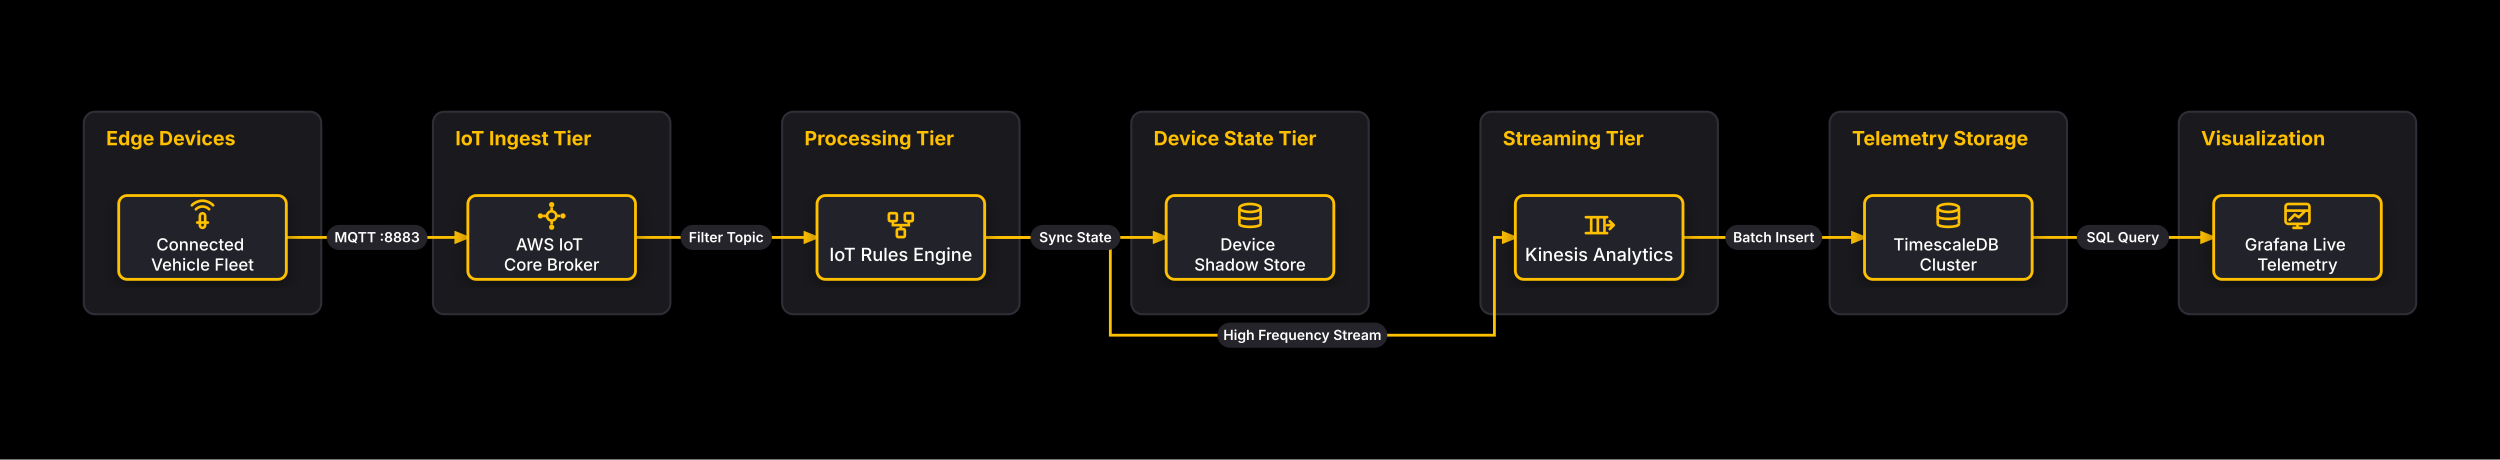
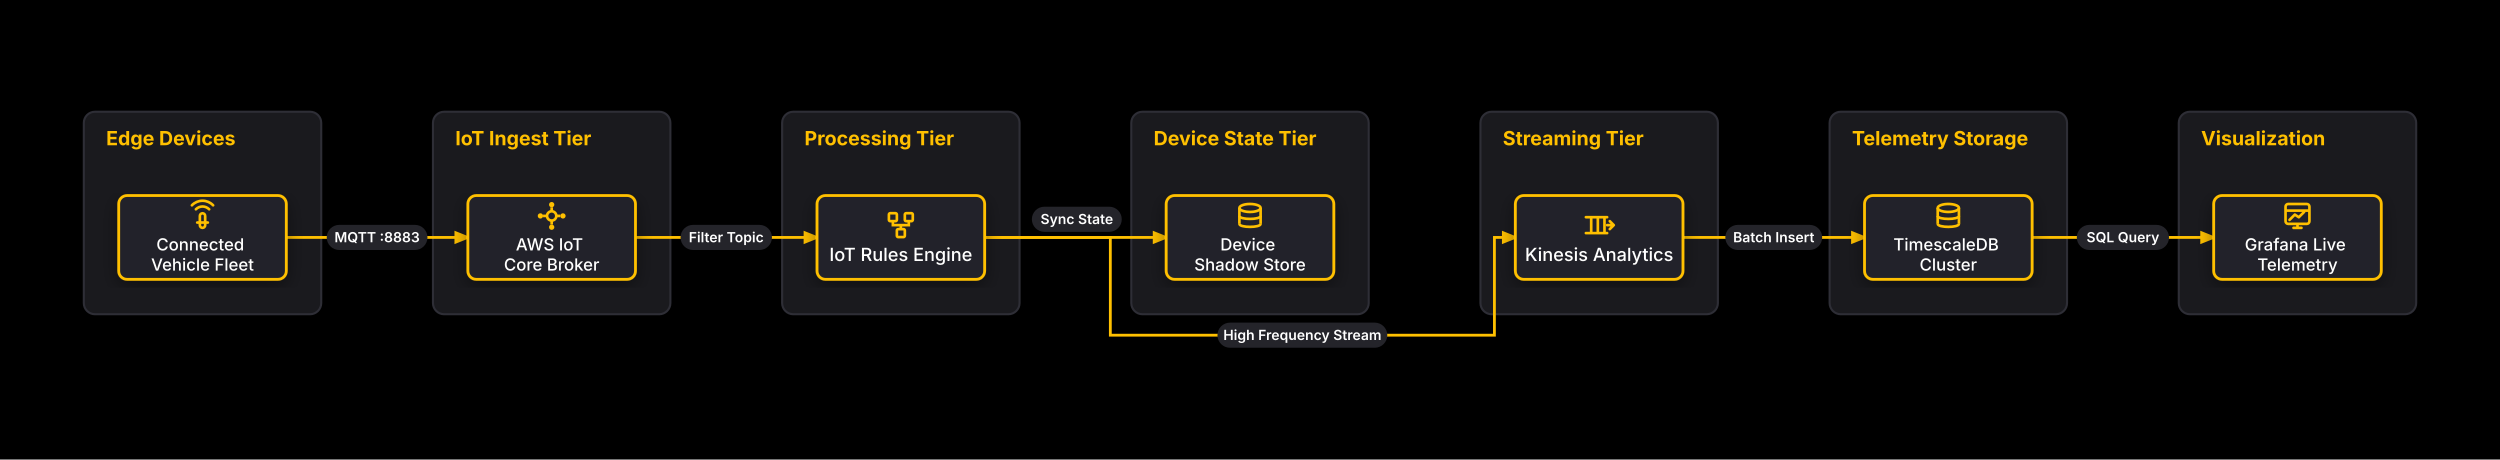
<svg xmlns="http://www.w3.org/2000/svg" viewBox="0 0 1790 329" width="1790" height="329">
  <defs>
    <marker id="arrow" viewBox="0 0 10 10" refX="8" refY="5" markerWidth="6" markerHeight="6" orient="auto-start-reverse">
      <path d="M 0 1 L 10 5 L 0 9 z" fill="#FFC000" />
    </marker>
    <marker id="arrow-tail" viewBox="0 0 10 10" refX="2" refY="5" markerWidth="6" markerHeight="6" orient="auto">
      <path d="M 10 1 L 0 5 L 10 9 z" fill="#FFC000" />
    </marker>
    <filter id="shadow" x="-10%" y="-10%" width="120%" height="120%">
      <feDropShadow dx="0" dy="4" stdDeviation="6" flood-color="#000000" flood-opacity="0.4" />
    </filter>
  </defs>
  <rect width="100%" height="100%" fill="#000000" />
  <g id="group_1">
    <rect x="60.0" y="80.0" width="170.0" height="145.0" rx="8" fill="#1A1A1E" stroke="#2E2E36" stroke-width="1.5" />
    <text x="76" y="104" fill="#FFC000" font-family="Inter, -apple-system, BlinkMacSystemFont, 'Segoe UI', Roboto, sans-serif" font-size="14" font-weight="700" text-anchor="start">Edge Devices</text>
  </g>
  <g id="group_2">
    <rect x="310.0" y="80.0" width="170.0" height="145.0" rx="8" fill="#1A1A1E" stroke="#2E2E36" stroke-width="1.5" />
    <text x="326" y="104" fill="#FFC000" font-family="Inter, -apple-system, BlinkMacSystemFont, 'Segoe UI', Roboto, sans-serif" font-size="14" font-weight="700" text-anchor="start">IoT Ingest Tier</text>
  </g>
  <g id="group_3">
    <rect x="560.0" y="80.0" width="170.0" height="145.0" rx="8" fill="#1A1A1E" stroke="#2E2E36" stroke-width="1.5" />
    <text x="576" y="104" fill="#FFC000" font-family="Inter, -apple-system, BlinkMacSystemFont, 'Segoe UI', Roboto, sans-serif" font-size="14" font-weight="700" text-anchor="start">Processing Tier</text>
  </g>
  <g id="group_4">
    <rect x="810.0" y="80.0" width="170.0" height="145.0" rx="8" fill="#1A1A1E" stroke="#2E2E36" stroke-width="1.5" />
    <text x="826" y="104" fill="#FFC000" font-family="Inter, -apple-system, BlinkMacSystemFont, 'Segoe UI', Roboto, sans-serif" font-size="14" font-weight="700" text-anchor="start">Device State Tier</text>
  </g>
  <g id="group_5">
    <rect x="1060.0" y="80.0" width="170.0" height="145.0" rx="8" fill="#1A1A1E" stroke="#2E2E36" stroke-width="1.5" />
    <text x="1076" y="104" fill="#FFC000" font-family="Inter, -apple-system, BlinkMacSystemFont, 'Segoe UI', Roboto, sans-serif" font-size="14" font-weight="700" text-anchor="start">Streaming Tier</text>
  </g>
  <g id="group_6">
    <rect x="1310.0" y="80.0" width="170.0" height="145.0" rx="8" fill="#1A1A1E" stroke="#2E2E36" stroke-width="1.5" />
    <text x="1326" y="104" fill="#FFC000" font-family="Inter, -apple-system, BlinkMacSystemFont, 'Segoe UI', Roboto, sans-serif" font-size="14" font-weight="700" text-anchor="start">Telemetry Storage</text>
  </g>
  <g id="group_7">
    <rect x="1560.0" y="80.0" width="170.0" height="145.0" rx="8" fill="#1A1A1E" stroke="#2E2E36" stroke-width="1.5" />
    <text x="1576" y="104" fill="#FFC000" font-family="Inter, -apple-system, BlinkMacSystemFont, 'Segoe UI', Roboto, sans-serif" font-size="14" font-weight="700" text-anchor="start">Visualization</text>
  </g>
  <path d="M 205.0 170.0 L 335.0 170.0" fill="none" stroke="#FFC000" stroke-width="2" marker-end="url(#arrow)" />
  <path d="M 455.0 170.0 L 585.0 170.0" fill="none" stroke="#FFC000" stroke-width="2" marker-end="url(#arrow)" />
  <path d="M 705.0 170.0 L 835.0 170.0" fill="none" stroke="#FFC000" stroke-width="2" marker-end="url(#arrow)" />
  <path d="M 705.0 170.0 L 795.0 170.0 L 795.0 240.0 L 1070.0 240.0 L 1070.0 170.0 L 1085.0 170.0" fill="none" stroke="#FFC000" stroke-width="2" marker-end="url(#arrow)" />
  <path d="M 1205.0 170.0 L 1335.0 170.0" fill="none" stroke="#FFC000" stroke-width="2" marker-end="url(#arrow)" />
  <path d="M 1455.0 170.0 L 1585.0 170.0" fill="none" stroke="#FFC000" stroke-width="2" marker-end="url(#arrow)" />
  <g class="badge">
    <rect x="233.936" y="161.0" width="72.128" height="18.0" rx="9.0" fill="#24242A" />
    <text x="270" y="173.44" fill="#FFFFFF" font-family="Inter, -apple-system, BlinkMacSystemFont, 'Segoe UI', Roboto, sans-serif" font-size="10" font-weight="600" text-anchor="middle">MQTT :8883</text>
  </g>
  <g class="badge">
    <rect x="487.273" y="161.0" width="65.453" height="18.0" rx="9.0" fill="#24242A" />
    <text x="520" y="173.44" fill="#FFFFFF" font-family="Inter, -apple-system, BlinkMacSystemFont, 'Segoe UI', Roboto, sans-serif" font-size="10" font-weight="600" text-anchor="middle">Filter Topic</text>
  </g>
  <g class="badge">
-     <rect x="737.82" y="161.0" width="64.359" height="18.0" rx="9.0" fill="#24242A" />
-     <text x="770" y="173.44" fill="#FFFFFF" font-family="Inter, -apple-system, BlinkMacSystemFont, 'Segoe UI', Roboto, sans-serif" font-size="10" font-weight="600" text-anchor="middle">Sync State</text>
+     <rect x="738.82" y="148.0" width="64.359" height="18.0" rx="9.0" fill="#24242A" />
+     <text x="771" y="160.44" fill="#FFFFFF" font-family="Inter, -apple-system, BlinkMacSystemFont, 'Segoe UI', Roboto, sans-serif" font-size="10" font-weight="600" text-anchor="middle">Sync State</text>
  </g>
  <g class="badge">
    <rect x="871.7" y="231.0" width="121.601" height="18.0" rx="9.0" fill="#24242A" />
    <text x="932.5" y="243.44" fill="#FFFFFF" font-family="Inter, -apple-system, BlinkMacSystemFont, 'Segoe UI', Roboto, sans-serif" font-size="10" font-weight="600" text-anchor="middle">High Frequency Stream</text>
  </g>
  <g class="badge">
    <rect x="1235.32" y="161.0" width="69.359" height="18.0" rx="9.0" fill="#24242A" />
    <text x="1270" y="173.44" fill="#FFFFFF" font-family="Inter, -apple-system, BlinkMacSystemFont, 'Segoe UI', Roboto, sans-serif" font-size="10" font-weight="600" text-anchor="middle">Batch Insert</text>
  </g>
  <g class="badge">
    <rect x="1486.99" y="161.0" width="66.02" height="18.0" rx="9.0" fill="#24242A" />
    <text x="1520" y="173.44" fill="#FFFFFF" font-family="Inter, -apple-system, BlinkMacSystemFont, 'Segoe UI', Roboto, sans-serif" font-size="10" font-weight="600" text-anchor="middle">SQL Query</text>
  </g>
  <g id="fleet" filter="url(#shadow)">
    <rect x="85.0" y="140.0" width="120.0" height="60.0" rx="6.0" fill="#24242A" stroke="#FFC000" stroke-width="2.0" />
    <g class="icon icon-sensor" transform="translate(133.6, 143.2) scale(0.95)">
      <path d="M 4 4 A 11 11 0 0 1 20 4" fill="none" stroke="#FFC000" stroke-width="2.0" stroke-linecap="round" />
      <path d="M 7 7 A 7 7 0 0 1 17 7" fill="none" stroke="#FFC000" stroke-width="2.0" stroke-linecap="round" />
      <rect x="10" y="10" width="4" height="11" rx="2" fill="none" stroke="#FFC000" stroke-width="2.0" />
      <line x1="8" y1="17" x2="16" y2="17" stroke="#FFC000" stroke-width="2.0" stroke-linecap="round" />
    </g>
    <text x="145" y="179.33" text-anchor="middle" fill="#FFFFFF" font-family="Inter, -apple-system, BlinkMacSystemFont, 'Segoe UI', Roboto, sans-serif" font-size="12" font-weight="500">
      <tspan x="145" dy="0">Connected</tspan>
      <tspan x="145" dy="14.4">Vehicle Fleet</tspan>
    </text>
  </g>
  <g id="iot_core" filter="url(#shadow)">
    <rect x="335.0" y="140.0" width="120.0" height="60.0" rx="6.0" fill="#24242A" stroke="#FFC000" stroke-width="2.0" />
    <g class="icon icon-broker" transform="translate(383.6, 143.2) scale(0.95)">
      <circle cx="12" cy="12" r="3.5" fill="none" stroke="#FFC000" stroke-width="2.0" />
      <circle cx="12" cy="3.5" r="2" fill="#FFC000" />
      <circle cx="12" cy="20.5" r="2" fill="#FFC000" />
      <circle cx="3.5" cy="12" r="2" fill="#FFC000" />
      <circle cx="20.5" cy="12" r="2" fill="#FFC000" />
      <line x1="12" y1="5.5" x2="12" y2="8.5" stroke="#FFC000" stroke-width="2.0" />
      <line x1="12" y1="15.5" x2="12" y2="18.5" stroke="#FFC000" stroke-width="2.0" />
      <line x1="5.5" y1="12" x2="8.5" y2="12" stroke="#FFC000" stroke-width="2.0" />
      <line x1="15.5" y1="12" x2="18.5" y2="12" stroke="#FFC000" stroke-width="2.0" />
    </g>
    <text x="395" y="179.33" text-anchor="middle" fill="#FFFFFF" font-family="Inter, -apple-system, BlinkMacSystemFont, 'Segoe UI', Roboto, sans-serif" font-size="12" font-weight="500">
      <tspan x="395" dy="0">AWS IoT</tspan>
      <tspan x="395" dy="14.4">Core Broker</tspan>
    </text>
  </g>
  <g id="rules" filter="url(#shadow)">
    <rect x="585.0" y="140.0" width="120.0" height="60.0" rx="6.0" fill="#24242A" stroke="#FFC000" stroke-width="2.0" />
    <g class="icon icon-workflow" transform="translate(633.6, 149.8) scale(0.95)">
      <rect x="3" y="3" width="6" height="6" rx="1" fill="none" stroke="#FFC000" stroke-width="2.0" />
      <rect x="15" y="3" width="6" height="6" rx="1" fill="none" stroke="#FFC000" stroke-width="2.0" />
      <rect x="9" y="15" width="6" height="6" rx="1" fill="none" stroke="#FFC000" stroke-width="2.0" />
      <path d="M 6 9 V 12 H 12 V 15 M 18 9 V 12 H 12" fill="none" stroke="#FFC000" stroke-width="2.0" />
    </g>
    <text x="645" y="186.87" fill="#FFFFFF" font-family="Inter, -apple-system, BlinkMacSystemFont, 'Segoe UI', Roboto, sans-serif" font-size="13" font-weight="500" text-anchor="middle">IoT Rules Engine</text>
  </g>
  <g id="shadow" filter="url(#shadow)">
    <rect x="835.0" y="140.0" width="120.0" height="60.0" rx="6.0" fill="#24242A" stroke="#FFC000" stroke-width="2.0" />
    <g class="icon icon-database" transform="translate(883.6, 143.2) scale(0.95)">
      <ellipse cx="12" cy="6" rx="8" ry="3" fill="none" stroke="#FFC000" stroke-width="2.0" />
      <path d="M 4 12 C 4 15 20 15 20 12" fill="none" stroke="#FFC000" stroke-width="2.0" />
      <path d="M 4 18 C 4 21 20 21 20 18" fill="none" stroke="#FFC000" stroke-width="2.0" />
      <line x1="4" y1="6" x2="4" y2="18" stroke="#FFC000" stroke-width="2.0" />
      <line x1="20" y1="6" x2="20" y2="18" stroke="#FFC000" stroke-width="2.0" />
    </g>
    <text x="895" y="179.33" text-anchor="middle" fill="#FFFFFF" font-family="Inter, -apple-system, BlinkMacSystemFont, 'Segoe UI', Roboto, sans-serif" font-size="12" font-weight="500">
      <tspan x="895" dy="0">Device</tspan>
      <tspan x="895" dy="14.4">Shadow Store</tspan>
    </text>
  </g>
  <g id="kinesis" filter="url(#shadow)">
    <rect x="1085.0" y="140.0" width="120.0" height="60.0" rx="6.0" fill="#24242A" stroke="#FFC000" stroke-width="2.0" />
    <g class="icon icon-queue" transform="translate(1133.6, 149.8) scale(0.95)">
      <line x1="2" y1="6" x2="18" y2="6" stroke="#FFC000" stroke-width="2.0" stroke-linecap="round" />
      <line x1="2" y1="18" x2="18" y2="18" stroke="#FFC000" stroke-width="2.0" stroke-linecap="round" />
      <line x1="6" y1="6" x2="6" y2="18" stroke="#FFC000" stroke-width="2.0" />
      <line x1="11" y1="6" x2="11" y2="18" stroke="#FFC000" stroke-width="2.0" />
      <line x1="16" y1="6" x2="16" y2="18" stroke="#FFC000" stroke-width="2.0" />
      <path d="M 18 12 H 22 M 20 9 L 23 12 L 20 15" fill="none" stroke="#FFC000" stroke-width="2.0" stroke-linecap="round" stroke-linejoin="round" />
    </g>
    <text x="1145" y="186.87" fill="#FFFFFF" font-family="Inter, -apple-system, BlinkMacSystemFont, 'Segoe UI', Roboto, sans-serif" font-size="13" font-weight="500" text-anchor="middle">Kinesis Analytics</text>
  </g>
  <g id="timescale" filter="url(#shadow)">
    <rect x="1335.0" y="140.0" width="120.0" height="60.0" rx="6.0" fill="#24242A" stroke="#FFC000" stroke-width="2.0" />
    <g class="icon icon-database" transform="translate(1383.6, 143.2) scale(0.95)">
      <ellipse cx="12" cy="6" rx="8" ry="3" fill="none" stroke="#FFC000" stroke-width="2.0" />
      <path d="M 4 12 C 4 15 20 15 20 12" fill="none" stroke="#FFC000" stroke-width="2.0" />
      <path d="M 4 18 C 4 21 20 21 20 18" fill="none" stroke="#FFC000" stroke-width="2.0" />
      <line x1="4" y1="6" x2="4" y2="18" stroke="#FFC000" stroke-width="2.0" />
      <line x1="20" y1="6" x2="20" y2="18" stroke="#FFC000" stroke-width="2.0" />
    </g>
    <text x="1395" y="179.33" text-anchor="middle" fill="#FFFFFF" font-family="Inter, -apple-system, BlinkMacSystemFont, 'Segoe UI', Roboto, sans-serif" font-size="12" font-weight="500">
      <tspan x="1395" dy="0">TimescaleDB</tspan>
      <tspan x="1395" dy="14.4">Cluster</tspan>
    </text>
  </g>
  <g id="dash" filter="url(#shadow)">
    <rect x="1585.0" y="140.0" width="120.0" height="60.0" rx="6.0" fill="#24242A" stroke="#FFC000" stroke-width="2.0" />
    <g class="icon icon-dashboard" transform="translate(1633.6, 143.2) scale(0.95)">
      <rect x="3" y="3" width="18" height="15" rx="2" fill="none" stroke="#FFC000" stroke-width="2.0" />
      <line x1="3" y1="8" x2="21" y2="8" stroke="#FFC000" stroke-width="2.0" />
      <polyline points="6,15 10,11 13,13 17,9" fill="none" stroke="#FFC000" stroke-width="2.0" stroke-linecap="round" stroke-linejoin="round" />
      <line x1="9" y1="21" x2="15" y2="21" stroke="#FFC000" stroke-width="2.0" stroke-linecap="round" />
      <line x1="12" y1="18" x2="12" y2="21" stroke="#FFC000" stroke-width="2.0" />
    </g>
    <text x="1645" y="179.33" text-anchor="middle" fill="#FFFFFF" font-family="Inter, -apple-system, BlinkMacSystemFont, 'Segoe UI', Roboto, sans-serif" font-size="12" font-weight="500">
      <tspan x="1645" dy="0">Grafana Live</tspan>
      <tspan x="1645" dy="14.4">Telemetry</tspan>
    </text>
  </g>
</svg>
